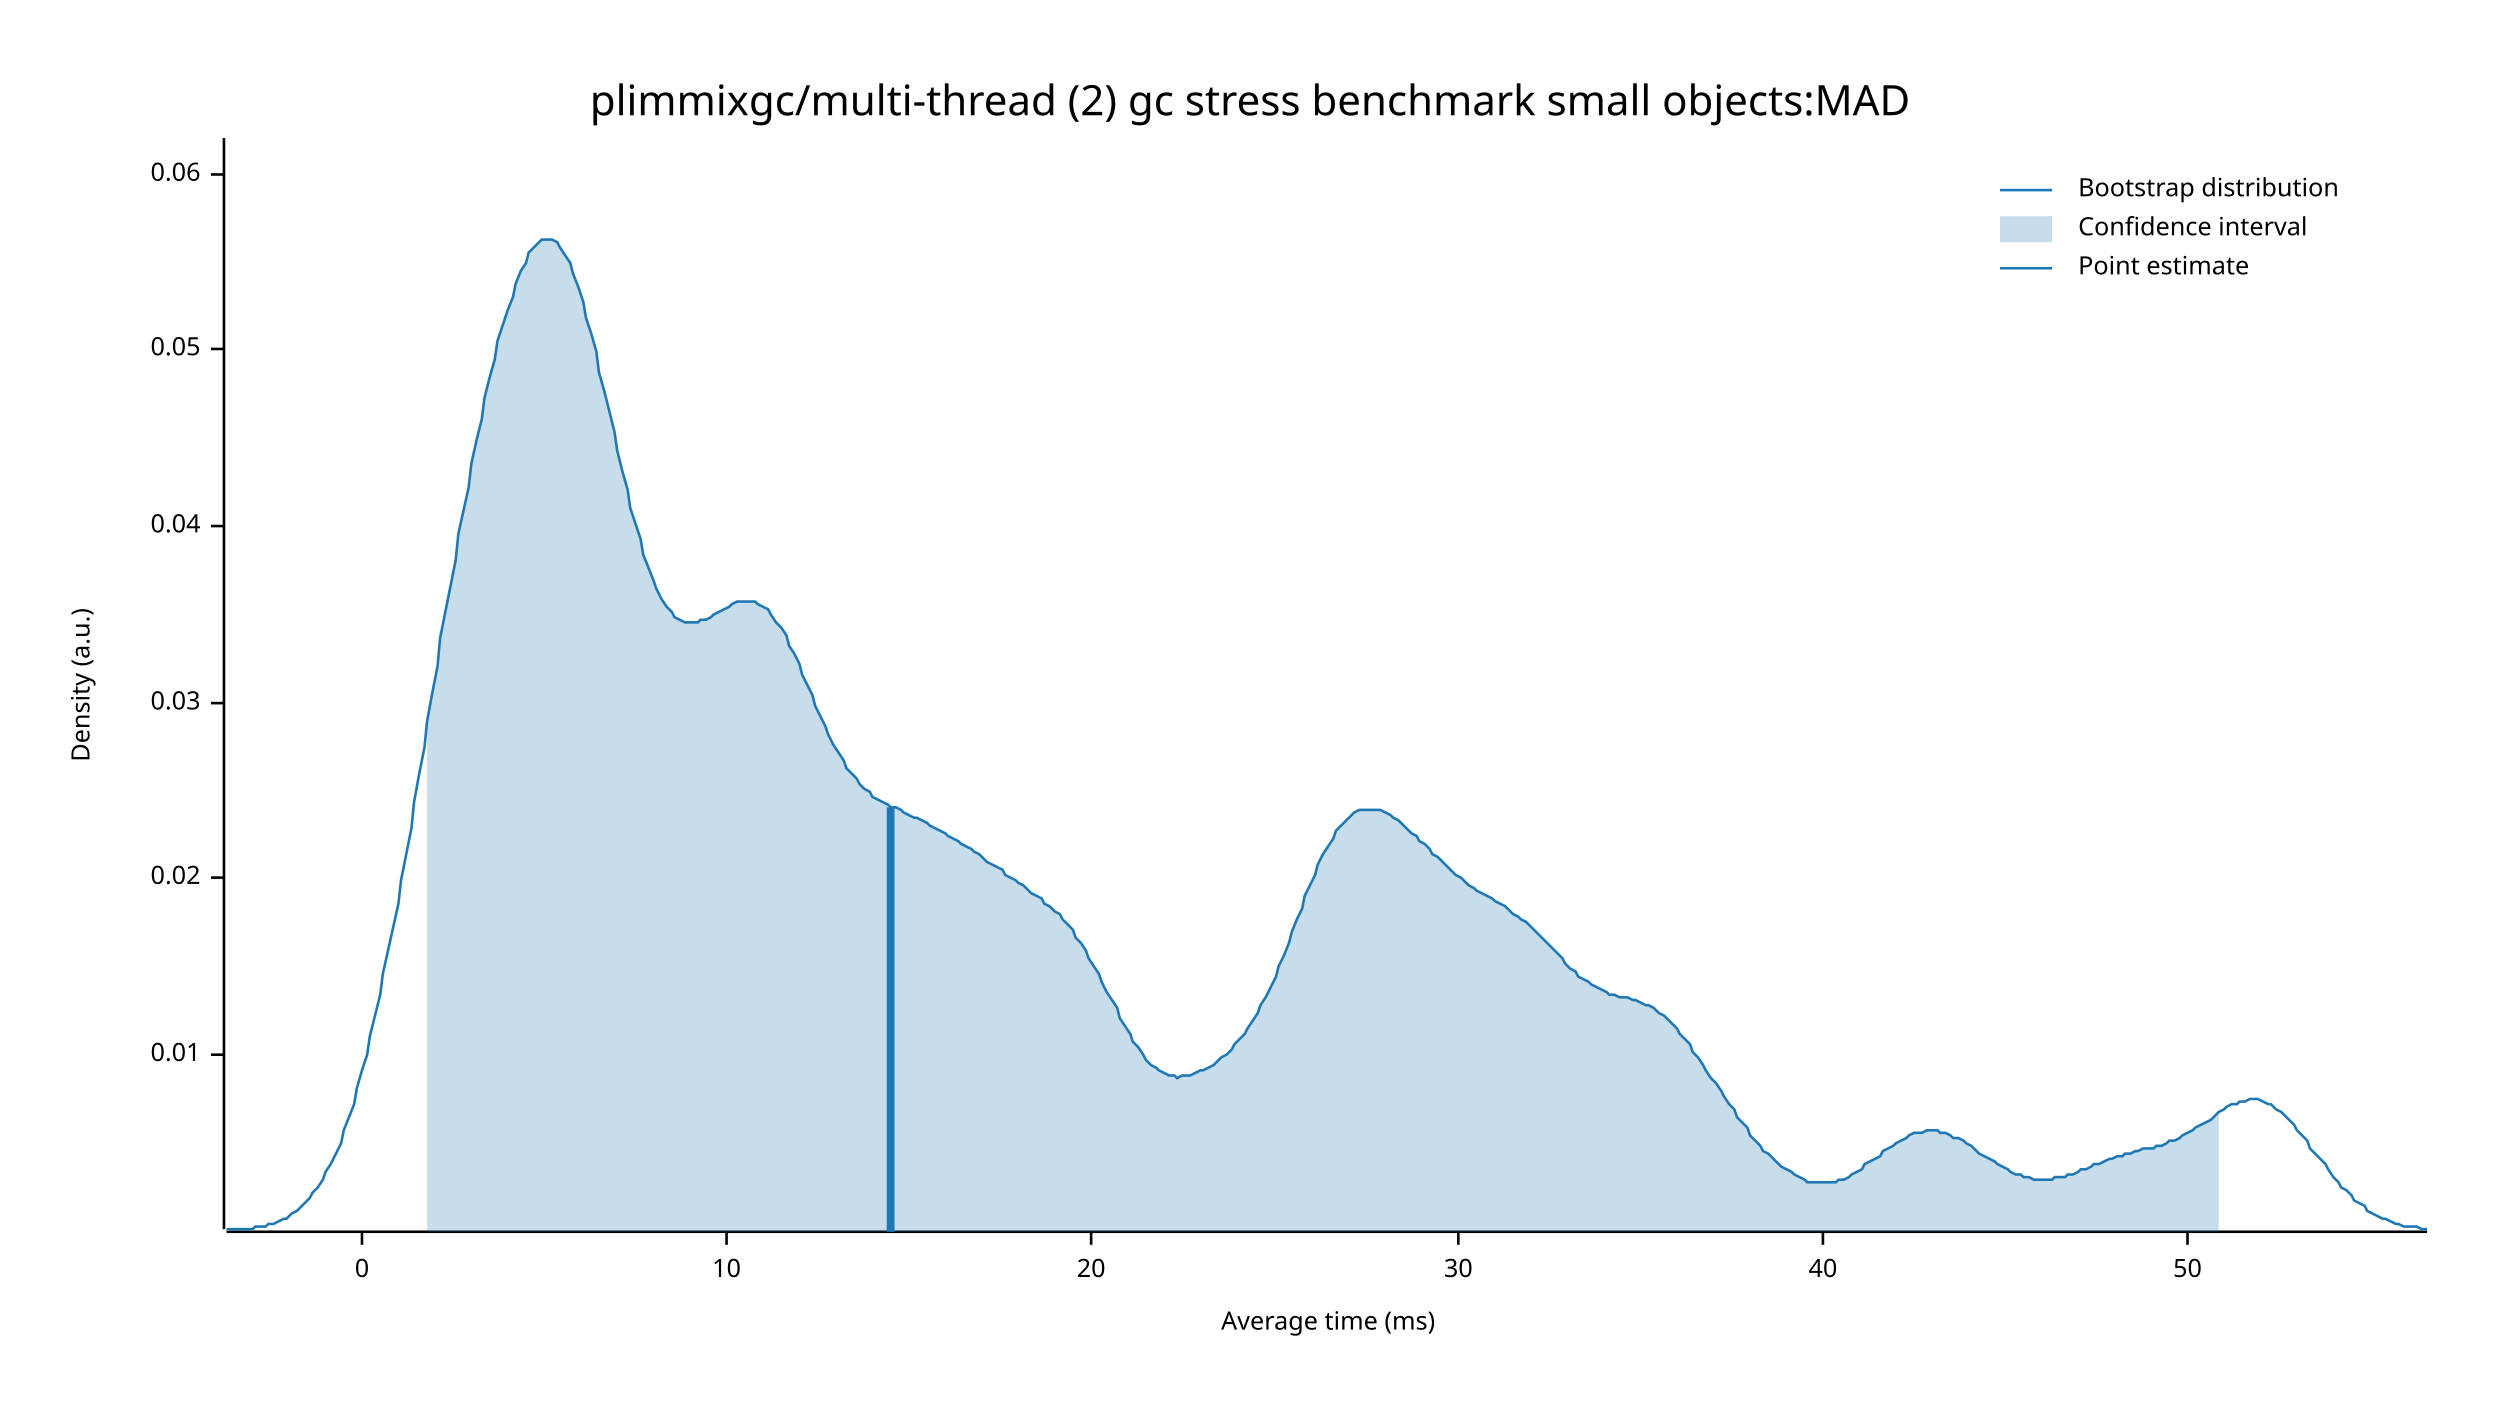
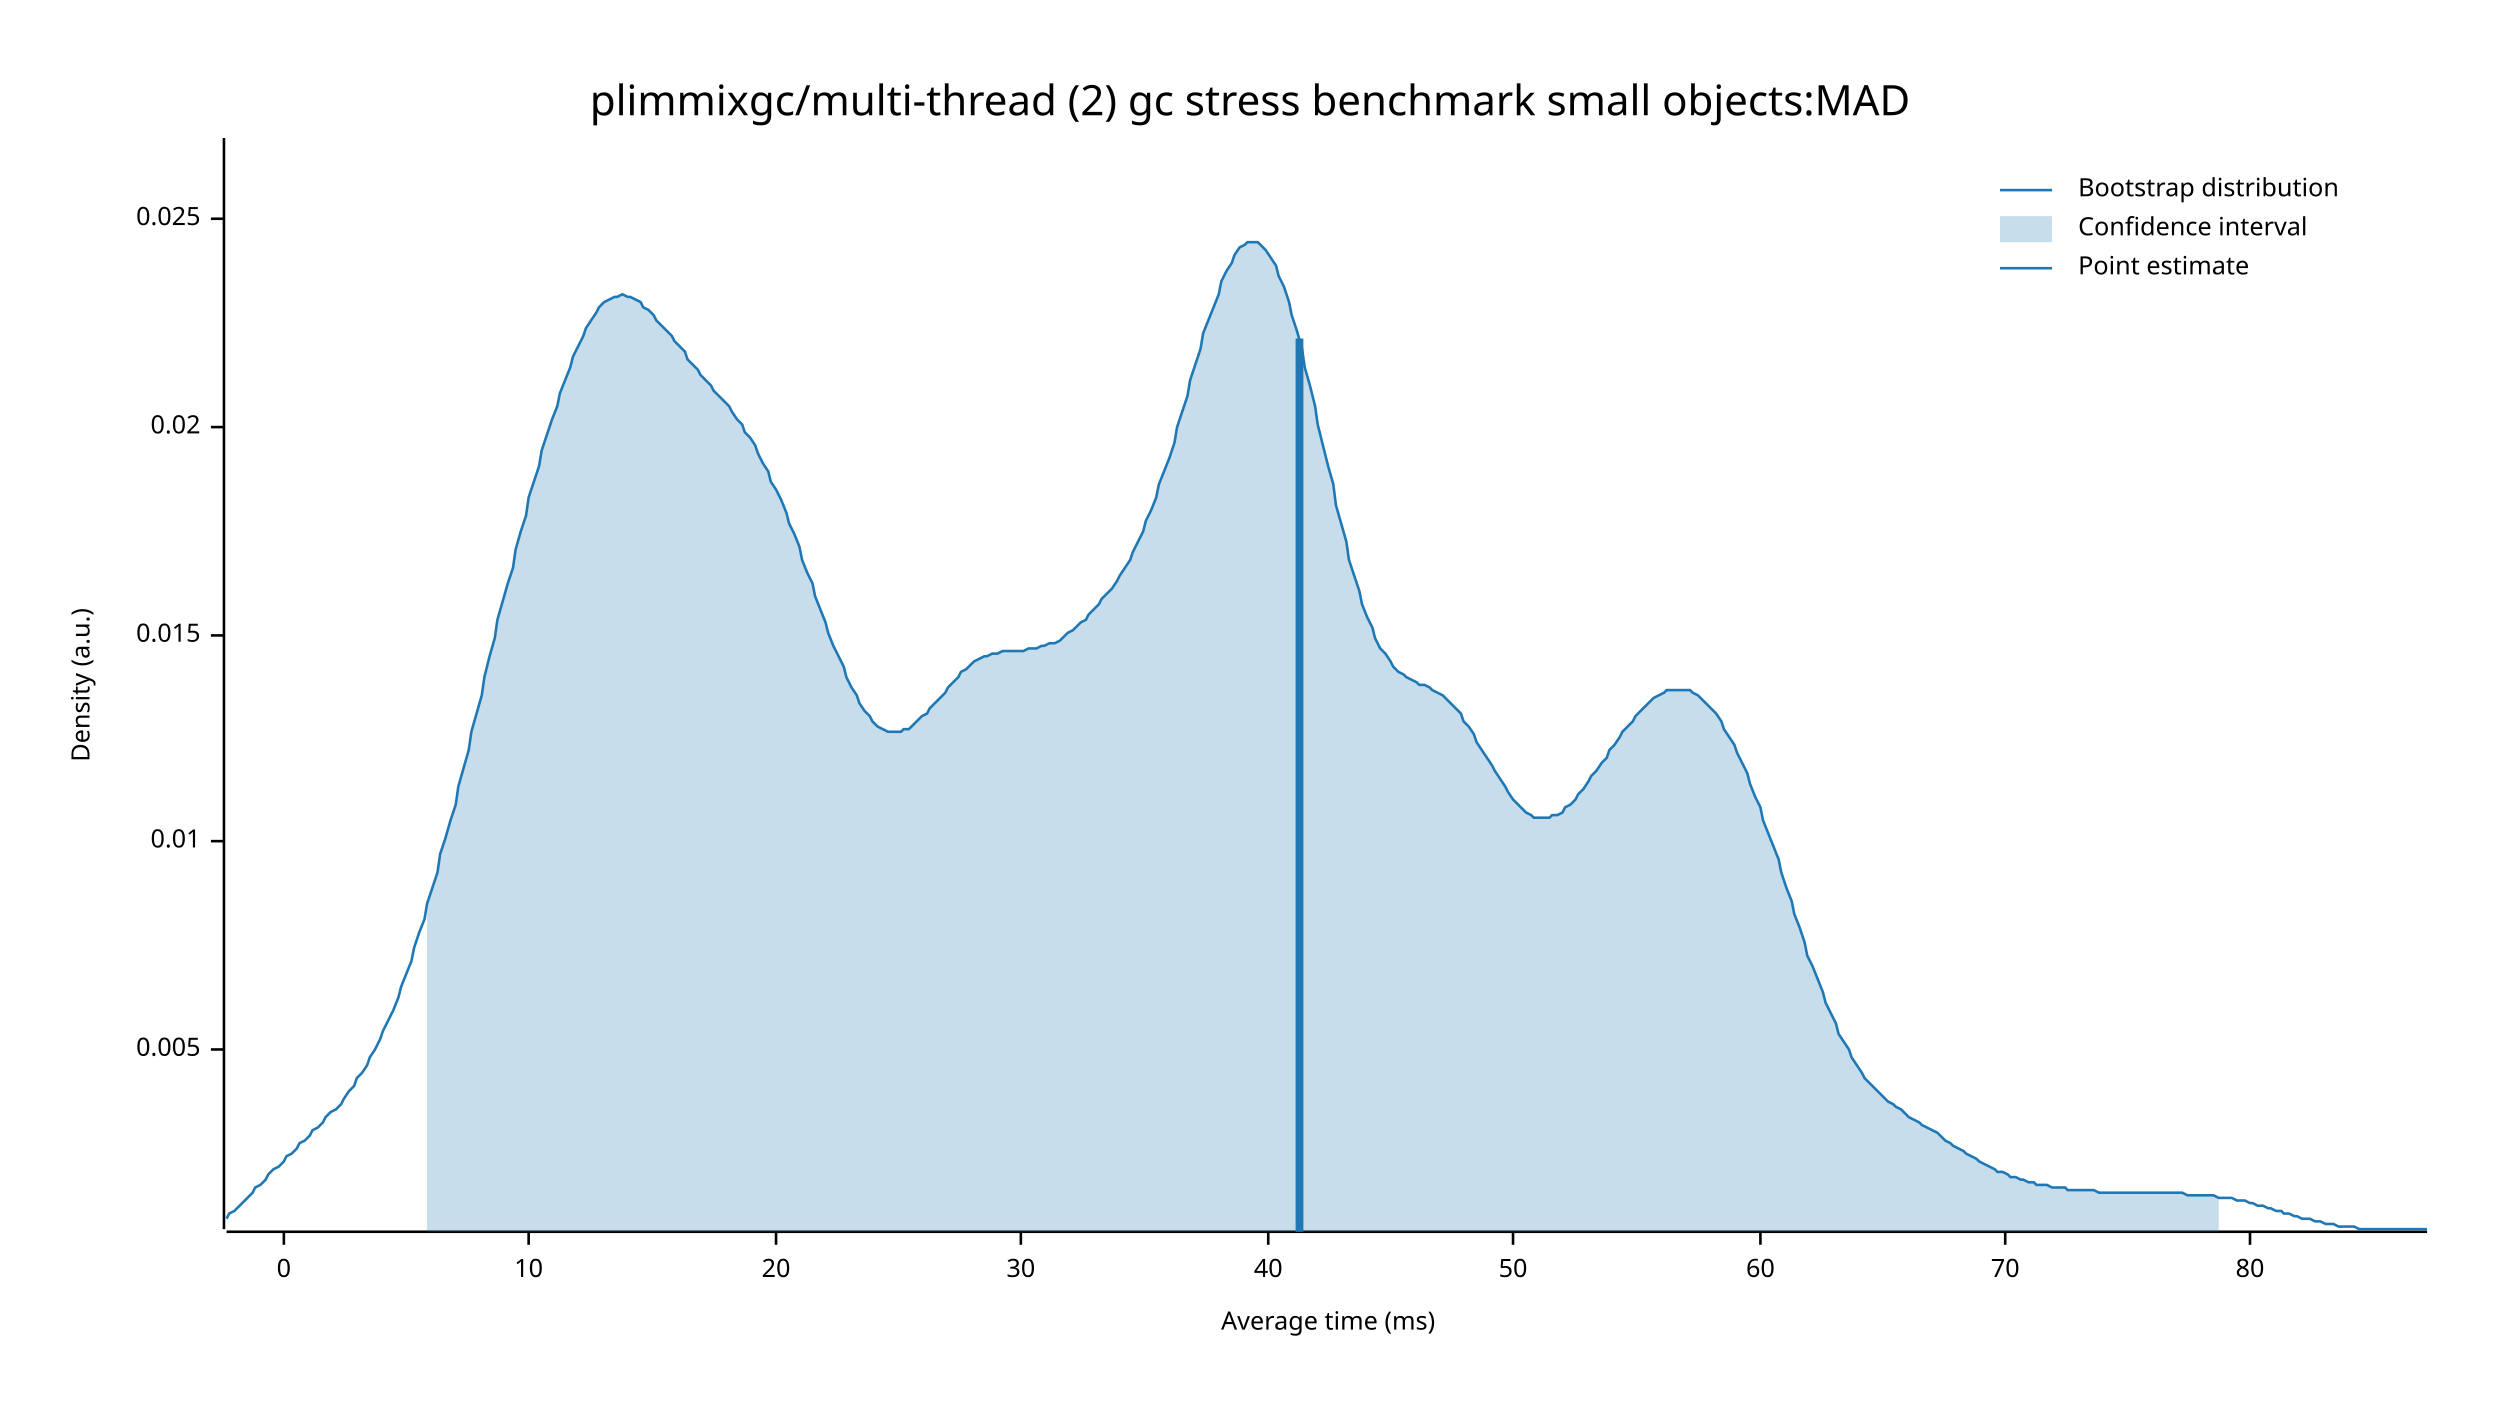
<svg xmlns="http://www.w3.org/2000/svg" width="960" height="540" viewBox="0 0 960 540">
  <text x="480" y="32" dy="0.76em" text-anchor="middle" font-family="sans-serif" font-size="16.129" opacity="1" fill="#000000">
plimmixgc/multi-thread (2) gc stress benchmark small objects:MAD
</text>
  <text x="27" y="263" dy="0.76em" text-anchor="middle" font-family="sans-serif" font-size="9.677" opacity="1" fill="#000000" transform="rotate(270, 27, 263)">
Density (a.u.)
</text>
  <text x="510" y="513" dy="-0.5ex" text-anchor="middle" font-family="sans-serif" font-size="9.677" opacity="1" fill="#000000">
Average time (ms)
</text>
  <polyline fill="none" opacity="1" stroke="#000000" stroke-width="1" points="86,53 86,472 " />
-   <text x="77" y="405" dy="0.5ex" text-anchor="end" font-family="sans-serif" font-size="9.677" opacity="1" fill="#000000">
+   <text x="77" y="403" dy="0.5ex" text-anchor="end" font-family="sans-serif" font-size="9.677" opacity="1" fill="#000000">
+ 0.005
+ </text>
+   <polyline fill="none" opacity="1" stroke="#000000" stroke-width="1" points="81,403 86,403 " />
+   <text x="77" y="323" dy="0.5ex" text-anchor="end" font-family="sans-serif" font-size="9.677" opacity="1" fill="#000000">
0.01
</text>
-   <polyline fill="none" opacity="1" stroke="#000000" stroke-width="1" points="81,405 86,405 " />
-   <text x="77" y="337" dy="0.5ex" text-anchor="end" font-family="sans-serif" font-size="9.677" opacity="1" fill="#000000">
+   <polyline fill="none" opacity="1" stroke="#000000" stroke-width="1" points="81,323 86,323 " />
+   <text x="77" y="244" dy="0.5ex" text-anchor="end" font-family="sans-serif" font-size="9.677" opacity="1" fill="#000000">
+ 0.015
+ </text>
+   <polyline fill="none" opacity="1" stroke="#000000" stroke-width="1" points="81,244 86,244 " />
+   <text x="77" y="164" dy="0.5ex" text-anchor="end" font-family="sans-serif" font-size="9.677" opacity="1" fill="#000000">
0.02
</text>
-   <polyline fill="none" opacity="1" stroke="#000000" stroke-width="1" points="81,337 86,337 " />
-   <text x="77" y="270" dy="0.5ex" text-anchor="end" font-family="sans-serif" font-size="9.677" opacity="1" fill="#000000">
- 0.03
+   <polyline fill="none" opacity="1" stroke="#000000" stroke-width="1" points="81,164 86,164 " />
+   <text x="77" y="84" dy="0.5ex" text-anchor="end" font-family="sans-serif" font-size="9.677" opacity="1" fill="#000000">
+ 0.025
</text>
-   <polyline fill="none" opacity="1" stroke="#000000" stroke-width="1" points="81,270 86,270 " />
-   <text x="77" y="202" dy="0.5ex" text-anchor="end" font-family="sans-serif" font-size="9.677" opacity="1" fill="#000000">
- 0.04
- </text>
-   <polyline fill="none" opacity="1" stroke="#000000" stroke-width="1" points="81,202 86,202 " />
-   <text x="77" y="134" dy="0.5ex" text-anchor="end" font-family="sans-serif" font-size="9.677" opacity="1" fill="#000000">
- 0.05
- </text>
-   <polyline fill="none" opacity="1" stroke="#000000" stroke-width="1" points="81,134 86,134 " />
-   <text x="77" y="67" dy="0.5ex" text-anchor="end" font-family="sans-serif" font-size="9.677" opacity="1" fill="#000000">
- 0.06
- </text>
-   <polyline fill="none" opacity="1" stroke="#000000" stroke-width="1" points="81,67 86,67 " />
+   <polyline fill="none" opacity="1" stroke="#000000" stroke-width="1" points="81,84 86,84 " />
  <polyline fill="none" opacity="1" stroke="#000000" stroke-width="1" points="87,473 932,473 " />
-   <text x="139" y="483" dy="0.76em" text-anchor="middle" font-family="sans-serif" font-size="9.677" opacity="1" fill="#000000">
+   <text x="109" y="483" dy="0.76em" text-anchor="middle" font-family="sans-serif" font-size="9.677" opacity="1" fill="#000000">
0
</text>
-   <polyline fill="none" opacity="1" stroke="#000000" stroke-width="1" points="139,473 139,478 " />
-   <text x="279" y="483" dy="0.76em" text-anchor="middle" font-family="sans-serif" font-size="9.677" opacity="1" fill="#000000">
+   <polyline fill="none" opacity="1" stroke="#000000" stroke-width="1" points="109,473 109,478 " />
+   <text x="203" y="483" dy="0.76em" text-anchor="middle" font-family="sans-serif" font-size="9.677" opacity="1" fill="#000000">
10
</text>
-   <polyline fill="none" opacity="1" stroke="#000000" stroke-width="1" points="279,473 279,478 " />
-   <text x="419" y="483" dy="0.76em" text-anchor="middle" font-family="sans-serif" font-size="9.677" opacity="1" fill="#000000">
+   <polyline fill="none" opacity="1" stroke="#000000" stroke-width="1" points="203,473 203,478 " />
+   <text x="298" y="483" dy="0.76em" text-anchor="middle" font-family="sans-serif" font-size="9.677" opacity="1" fill="#000000">
20
</text>
-   <polyline fill="none" opacity="1" stroke="#000000" stroke-width="1" points="419,473 419,478 " />
-   <text x="560" y="483" dy="0.76em" text-anchor="middle" font-family="sans-serif" font-size="9.677" opacity="1" fill="#000000">
+   <polyline fill="none" opacity="1" stroke="#000000" stroke-width="1" points="298,473 298,478 " />
+   <text x="392" y="483" dy="0.76em" text-anchor="middle" font-family="sans-serif" font-size="9.677" opacity="1" fill="#000000">
30
</text>
-   <polyline fill="none" opacity="1" stroke="#000000" stroke-width="1" points="560,473 560,478 " />
-   <text x="700" y="483" dy="0.76em" text-anchor="middle" font-family="sans-serif" font-size="9.677" opacity="1" fill="#000000">
+   <polyline fill="none" opacity="1" stroke="#000000" stroke-width="1" points="392,473 392,478 " />
+   <text x="487" y="483" dy="0.76em" text-anchor="middle" font-family="sans-serif" font-size="9.677" opacity="1" fill="#000000">
40
</text>
-   <polyline fill="none" opacity="1" stroke="#000000" stroke-width="1" points="700,473 700,478 " />
-   <text x="840" y="483" dy="0.76em" text-anchor="middle" font-family="sans-serif" font-size="9.677" opacity="1" fill="#000000">
+   <polyline fill="none" opacity="1" stroke="#000000" stroke-width="1" points="487,473 487,478 " />
+   <text x="581" y="483" dy="0.76em" text-anchor="middle" font-family="sans-serif" font-size="9.677" opacity="1" fill="#000000">
50
</text>
-   <polyline fill="none" opacity="1" stroke="#000000" stroke-width="1" points="840,473 840,478 " />
-   <polyline fill="none" opacity="1" stroke="#1F78B4" stroke-width="1" points="87,472 88,472 90,472 92,472 93,472 95,472 97,472 98,471 100,471 102,471 103,470 105,470 107,469 109,468 110,468 112,466 114,465 115,464 117,462 119,460 120,458 122,456 124,453 125,450 127,447 129,443 131,439 132,434 134,429 136,424 137,418 139,411 141,405 142,398 144,390 146,382 147,374 149,365 151,356 153,347 154,338 156,328 158,318 159,308 161,297 163,287 164,277 166,266 168,256 169,245 171,235 173,225 175,215 176,205 178,196 180,187 181,178 183,169 185,161 186,153 188,145 190,138 191,131 193,125 195,119 197,114 198,109 200,104 202,101 203,97 205,95 207,93 208,92 210,92 212,92 214,93 215,95 217,98 219,101 220,105 222,110 224,116 225,122 227,128 229,135 230,143 232,150 234,158 236,166 237,173 239,181 241,188 242,195 244,201 246,207 247,213 249,218 251,223 252,226 254,230 256,233 258,235 259,237 261,238 263,239 264,239 266,239 268,239 269,238 271,238 273,237 274,236 276,235 278,234 280,233 281,232 283,231 285,231 286,231 288,231 290,231 291,232 293,233 295,234 296,236 298,239 300,241 302,244 303,248 305,251 307,255 308,259 310,263 312,267 313,271 315,275 317,279 318,282 320,286 322,289 324,292 325,295 327,297 329,299 330,301 332,303 334,304 335,306 337,307 339,308 341,309 342,310 344,310 346,311 347,312 349,313 351,314 352,314 354,315 356,316 357,317 359,318 361,319 363,320 364,321 366,322 368,323 369,324 371,325 373,326 374,327 376,328 378,330 379,331 381,332 383,333 385,334 386,336 388,337 390,338 391,339 393,340 395,342 396,343 398,344 400,345 401,347 403,348 405,350 407,351 408,353 410,355 412,357 413,360 415,362 417,365 418,368 420,371 422,374 423,377 425,381 427,384 429,387 430,391 432,394 434,397 435,400 437,402 439,405 440,407 442,409 444,410 445,411 447,412 449,413 451,413 452,414 454,413 456,413 457,413 459,412 461,411 462,411 464,410 466,409 468,407 469,406 471,405 473,403 474,401 476,399 478,397 479,395 481,392 483,389 484,386 486,383 488,379 490,375 491,371 493,367 495,362 496,358 498,353 500,349 501,344 503,340 505,336 506,332 508,328 510,325 512,322 513,319 515,317 517,315 518,314 520,312 522,311 523,311 525,311 527,311 528,311 530,311 532,312 534,313 535,314 537,315 539,317 540,318 542,320 544,321 545,323 547,324 549,326 550,328 552,329 554,331 556,333 557,334 559,336 561,337 562,338 564,340 566,341 567,342 569,343 571,344 573,345 574,346 576,347 578,348 579,349 581,351 583,352 584,353 586,354 588,356 589,357 591,359 593,361 595,363 596,364 598,366 600,368 601,370 603,372 605,373 606,375 608,376 610,377 611,378 613,379 615,380 617,381 618,382 620,382 622,383 623,383 625,383 627,384 628,384 630,385 632,386 633,386 635,387 637,389 639,390 640,391 642,393 644,395 645,397 647,399 649,401 650,404 652,406 654,409 655,411 657,414 659,416 661,419 662,421 664,424 666,426 667,429 669,431 671,433 672,436 674,438 676,440 677,442 679,443 681,445 683,447 684,448 686,449 688,450 689,451 691,452 693,453 694,454 696,454 698,454 700,454 701,454 703,454 705,454 706,453 708,453 710,452 711,451 713,450 715,449 716,447 718,446 720,445 722,444 723,442 725,441 727,440 728,439 730,438 732,437 733,436 735,435 737,435 738,435 740,434 742,434 744,434 745,435 747,435 749,436 750,437 752,437 754,438 755,439 757,440 759,442 760,443 762,444 764,445 766,446 767,447 769,448 771,449 772,450 774,451 776,451 777,452 779,452 781,453 782,453 784,453 786,453 788,453 789,452 791,452 793,452 794,451 796,451 798,450 799,449 801,449 803,448 804,447 806,447 808,446 810,445 811,445 813,444 815,444 816,443 818,443 820,442 821,442 823,441 825,441 827,441 828,440 830,440 832,439 833,438 835,438 837,437 838,436 840,435 842,434 843,433 845,432 847,431 849,430 850,429 852,427 854,426 855,425 857,424 859,424 860,423 862,423 864,422 865,422 867,422 869,423 871,424 872,424 874,426 876,427 877,428 879,430 881,432 882,434 884,436 886,438 887,441 889,443 891,445 893,447 894,449 896,452 898,454 899,456 901,457 903,459 904,461 906,462 908,463 909,465 911,466 913,467 915,468 916,468 918,469 920,470 921,470 923,471 925,471 926,471 928,471 930,472 932,472 " />
-   <polygon opacity="0.25" fill="#1F78B4" points="164,277 166,266 168,256 169,245 171,235 173,225 175,215 176,205 178,196 180,187 181,178 183,169 185,161 186,153 188,145 190,138 191,131 193,125 195,119 197,114 198,109 200,104 202,101 203,97 205,95 207,93 208,92 210,92 212,92 214,93 215,95 217,98 219,101 220,105 222,110 224,116 225,122 227,128 229,135 230,143 232,150 234,158 236,166 237,173 239,181 241,188 242,195 244,201 246,207 247,213 249,218 251,223 252,226 254,230 256,233 258,235 259,237 261,238 263,239 264,239 266,239 268,239 269,238 271,238 273,237 274,236 276,235 278,234 280,233 281,232 283,231 285,231 286,231 288,231 290,231 291,232 293,233 295,234 296,236 298,239 300,241 302,244 303,248 305,251 307,255 308,259 310,263 312,267 313,271 315,275 317,279 318,282 320,286 322,289 324,292 325,295 327,297 329,299 330,301 332,303 334,304 335,306 337,307 339,308 341,309 342,310 344,310 346,311 347,312 349,313 351,314 352,314 354,315 356,316 357,317 359,318 361,319 363,320 364,321 366,322 368,323 369,324 371,325 373,326 374,327 376,328 378,330 379,331 381,332 383,333 385,334 386,336 388,337 390,338 391,339 393,340 395,342 396,343 398,344 400,345 401,347 403,348 405,350 407,351 408,353 410,355 412,357 413,360 415,362 417,365 418,368 420,371 422,374 423,377 425,381 427,384 429,387 430,391 432,394 434,397 435,400 437,402 439,405 440,407 442,409 444,410 445,411 447,412 449,413 451,413 452,414 454,413 456,413 457,413 459,412 461,411 462,411 464,410 466,409 468,407 469,406 471,405 473,403 474,401 476,399 478,397 479,395 481,392 483,389 484,386 486,383 488,379 490,375 491,371 493,367 495,362 496,358 498,353 500,349 501,344 503,340 505,336 506,332 508,328 510,325 512,322 513,319 515,317 517,315 518,314 520,312 522,311 523,311 525,311 527,311 528,311 530,311 532,312 534,313 535,314 537,315 539,317 540,318 542,320 544,321 545,323 547,324 549,326 550,328 552,329 554,331 556,333 557,334 559,336 561,337 562,338 564,340 566,341 567,342 569,343 571,344 573,345 574,346 576,347 578,348 579,349 581,351 583,352 584,353 586,354 588,356 589,357 591,359 593,361 595,363 596,364 598,366 600,368 601,370 603,372 605,373 606,375 608,376 610,377 611,378 613,379 615,380 617,381 618,382 620,382 622,383 623,383 625,383 627,384 628,384 630,385 632,386 633,386 635,387 637,389 639,390 640,391 642,393 644,395 645,397 647,399 649,401 650,404 652,406 654,409 655,411 657,414 659,416 661,419 662,421 664,424 666,426 667,429 669,431 671,433 672,436 674,438 676,440 677,442 679,443 681,445 683,447 684,448 686,449 688,450 689,451 691,452 693,453 694,454 696,454 698,454 700,454 701,454 703,454 705,454 706,453 708,453 710,452 711,451 713,450 715,449 716,447 718,446 720,445 722,444 723,442 725,441 727,440 728,439 730,438 732,437 733,436 735,435 737,435 738,435 740,434 742,434 744,434 745,435 747,435 749,436 750,437 752,437 754,438 755,439 757,440 759,442 760,443 762,444 764,445 766,446 767,447 769,448 771,449 772,450 774,451 776,451 777,452 779,452 781,453 782,453 784,453 786,453 788,453 789,452 791,452 793,452 794,451 796,451 798,450 799,449 801,449 803,448 804,447 806,447 808,446 810,445 811,445 813,444 815,444 816,443 818,443 820,442 821,442 823,441 825,441 827,441 828,440 830,440 832,439 833,438 835,438 837,437 838,436 840,435 842,434 843,433 845,432 847,431 849,430 850,429 852,427 852,473 164,473 " />
-   <polyline fill="none" opacity="1" stroke="#1F78B4" stroke-width="3" points="342,473 342,310 " />
+   <polyline fill="none" opacity="1" stroke="#000000" stroke-width="1" points="581,473 581,478 " />
+   <text x="676" y="483" dy="0.76em" text-anchor="middle" font-family="sans-serif" font-size="9.677" opacity="1" fill="#000000">
+ 60
+ </text>
+   <polyline fill="none" opacity="1" stroke="#000000" stroke-width="1" points="676,473 676,478 " />
+   <text x="770" y="483" dy="0.76em" text-anchor="middle" font-family="sans-serif" font-size="9.677" opacity="1" fill="#000000">
+ 70
+ </text>
+   <polyline fill="none" opacity="1" stroke="#000000" stroke-width="1" points="770,473 770,478 " />
+   <text x="864" y="483" dy="0.76em" text-anchor="middle" font-family="sans-serif" font-size="9.677" opacity="1" fill="#000000">
+ 80
+ </text>
+   <polyline fill="none" opacity="1" stroke="#000000" stroke-width="1" points="864,473 864,478 " />
+   <polyline fill="none" opacity="1" stroke="#1F78B4" stroke-width="1" points="87,468 88,466 90,465 92,463 93,462 95,460 97,458 98,456 100,455 102,453 103,451 105,449 107,448 109,446 110,444 112,443 114,441 115,439 117,438 119,436 120,434 122,433 124,431 125,429 127,427 129,426 131,424 132,422 134,419 136,417 137,414 139,412 141,409 142,406 144,403 146,399 147,396 149,392 151,388 153,383 154,379 156,374 158,369 159,364 161,358 163,353 164,347 166,341 168,335 169,328 171,322 173,315 175,309 176,302 178,295 180,288 181,281 183,274 185,267 186,260 188,252 190,245 191,238 193,231 195,224 197,218 198,211 200,204 202,198 203,191 205,185 207,179 208,173 210,167 212,161 214,156 215,151 217,146 219,141 220,137 222,133 224,129 225,126 227,123 229,120 230,118 232,116 234,115 236,114 237,114 239,113 241,114 242,114 244,115 246,116 247,118 249,119 251,121 252,123 254,125 256,127 258,129 259,131 261,133 263,135 264,138 266,140 268,142 269,144 271,146 273,148 274,150 276,152 278,154 280,156 281,158 283,161 285,163 286,166 288,168 290,171 291,174 293,178 295,181 296,185 298,188 300,192 302,197 303,201 305,205 307,210 308,215 310,220 312,224 313,229 315,234 317,239 318,243 320,248 322,252 324,256 325,260 327,264 329,267 330,270 332,273 334,275 335,277 337,279 339,280 341,281 342,281 344,281 346,281 347,280 349,280 351,278 352,277 354,275 356,274 357,272 359,270 361,268 363,266 364,264 366,262 368,260 369,258 371,257 373,255 374,254 376,253 378,252 379,252 381,251 383,251 385,250 386,250 388,250 390,250 391,250 393,250 395,249 396,249 398,249 400,248 401,248 403,247 405,247 407,246 408,245 410,243 412,242 413,241 415,239 417,238 418,236 420,234 422,232 423,230 425,228 427,226 429,223 430,221 432,218 434,215 435,212 437,208 439,204 440,200 442,196 444,191 445,186 447,181 449,176 451,170 452,164 454,158 456,152 457,146 459,140 461,134 462,128 464,123 466,118 468,113 469,108 471,104 473,101 474,98 476,95 478,94 479,93 481,93 483,93 484,94 486,96 488,99 490,102 491,106 493,110 495,116 496,121 498,127 500,134 501,141 503,148 505,156 506,163 508,171 510,179 512,186 513,194 515,201 517,208 518,215 520,221 522,227 523,232 525,237 527,241 528,245 530,249 532,251 534,254 535,256 537,258 539,259 540,260 542,261 544,262 545,263 547,263 549,264 550,265 552,266 554,267 556,269 557,270 559,272 561,274 562,277 564,279 566,282 567,285 569,288 571,291 573,294 574,296 576,299 578,302 579,304 581,307 583,309 584,310 586,312 588,313 589,314 591,314 593,314 595,314 596,313 598,313 600,312 601,310 603,309 605,307 606,305 608,303 610,300 611,298 613,296 615,293 617,291 618,288 620,286 622,283 623,281 625,279 627,277 628,275 630,273 632,271 633,270 635,268 637,267 639,266 640,265 642,265 644,265 645,265 647,265 649,265 650,266 652,267 654,269 655,270 657,272 659,274 661,277 662,280 664,283 666,286 667,289 669,293 671,297 672,301 674,306 676,310 677,315 679,320 681,325 683,330 684,335 686,341 688,346 689,351 691,356 693,362 694,367 696,371 698,376 700,381 701,385 703,389 705,393 706,397 708,400 710,403 711,406 713,409 715,412 716,414 718,416 720,418 722,420 723,421 725,423 727,424 728,425 730,426 732,428 733,429 735,430 737,431 738,432 740,433 742,434 744,435 745,436 747,438 749,439 750,440 752,441 754,442 755,443 757,444 759,445 760,446 762,447 764,448 766,449 767,450 769,450 771,451 772,452 774,452 776,453 777,453 779,454 781,454 782,455 784,455 786,455 788,456 789,456 791,456 793,456 794,457 796,457 798,457 799,457 801,457 803,457 804,457 806,458 808,458 810,458 811,458 813,458 815,458 816,458 818,458 820,458 821,458 823,458 825,458 827,458 828,458 830,458 832,458 833,458 835,458 837,458 838,458 840,459 842,459 843,459 845,459 847,459 849,459 850,459 852,460 854,460 855,460 857,460 859,461 860,461 862,461 864,462 865,462 867,463 869,463 871,464 872,464 874,465 876,465 877,466 879,466 881,467 882,467 884,468 886,468 887,468 889,469 891,469 893,470 894,470 896,470 898,471 899,471 901,471 903,471 904,471 906,472 908,472 909,472 911,472 913,472 915,472 916,472 918,472 920,472 921,472 923,472 925,472 926,472 928,472 930,472 932,472 " />
+   <polygon opacity="0.25" fill="#1F78B4" points="164,347 166,341 168,335 169,328 171,322 173,315 175,309 176,302 178,295 180,288 181,281 183,274 185,267 186,260 188,252 190,245 191,238 193,231 195,224 197,218 198,211 200,204 202,198 203,191 205,185 207,179 208,173 210,167 212,161 214,156 215,151 217,146 219,141 220,137 222,133 224,129 225,126 227,123 229,120 230,118 232,116 234,115 236,114 237,114 239,113 241,114 242,114 244,115 246,116 247,118 249,119 251,121 252,123 254,125 256,127 258,129 259,131 261,133 263,135 264,138 266,140 268,142 269,144 271,146 273,148 274,150 276,152 278,154 280,156 281,158 283,161 285,163 286,166 288,168 290,171 291,174 293,178 295,181 296,185 298,188 300,192 302,197 303,201 305,205 307,210 308,215 310,220 312,224 313,229 315,234 317,239 318,243 320,248 322,252 324,256 325,260 327,264 329,267 330,270 332,273 334,275 335,277 337,279 339,280 341,281 342,281 344,281 346,281 347,280 349,280 351,278 352,277 354,275 356,274 357,272 359,270 361,268 363,266 364,264 366,262 368,260 369,258 371,257 373,255 374,254 376,253 378,252 379,252 381,251 383,251 385,250 386,250 388,250 390,250 391,250 393,250 395,249 396,249 398,249 400,248 401,248 403,247 405,247 407,246 408,245 410,243 412,242 413,241 415,239 417,238 418,236 420,234 422,232 423,230 425,228 427,226 429,223 430,221 432,218 434,215 435,212 437,208 439,204 440,200 442,196 444,191 445,186 447,181 449,176 451,170 452,164 454,158 456,152 457,146 459,140 461,134 462,128 464,123 466,118 468,113 469,108 471,104 473,101 474,98 476,95 478,94 479,93 481,93 483,93 484,94 486,96 488,99 490,102 491,106 493,110 495,116 496,121 498,127 500,134 501,141 503,148 505,156 506,163 508,171 510,179 512,186 513,194 515,201 517,208 518,215 520,221 522,227 523,232 525,237 527,241 528,245 530,249 532,251 534,254 535,256 537,258 539,259 540,260 542,261 544,262 545,263 547,263 549,264 550,265 552,266 554,267 556,269 557,270 559,272 561,274 562,277 564,279 566,282 567,285 569,288 571,291 573,294 574,296 576,299 578,302 579,304 581,307 583,309 584,310 586,312 588,313 589,314 591,314 593,314 595,314 596,313 598,313 600,312 601,310 603,309 605,307 606,305 608,303 610,300 611,298 613,296 615,293 617,291 618,288 620,286 622,283 623,281 625,279 627,277 628,275 630,273 632,271 633,270 635,268 637,267 639,266 640,265 642,265 644,265 645,265 647,265 649,265 650,266 652,267 654,269 655,270 657,272 659,274 661,277 662,280 664,283 666,286 667,289 669,293 671,297 672,301 674,306 676,310 677,315 679,320 681,325 683,330 684,335 686,341 688,346 689,351 691,356 693,362 694,367 696,371 698,376 700,381 701,385 703,389 705,393 706,397 708,400 710,403 711,406 713,409 715,412 716,414 718,416 720,418 722,420 723,421 725,423 727,424 728,425 730,426 732,428 733,429 735,430 737,431 738,432 740,433 742,434 744,435 745,436 747,438 749,439 750,440 752,441 754,442 755,443 757,444 759,445 760,446 762,447 764,448 766,449 767,450 769,450 771,451 772,452 774,452 776,453 777,453 779,454 781,454 782,455 784,455 786,455 788,456 789,456 791,456 793,456 794,457 796,457 798,457 799,457 801,457 803,457 804,457 806,458 808,458 810,458 811,458 813,458 815,458 816,458 818,458 820,458 821,458 823,458 825,458 827,458 828,458 830,458 832,458 833,458 835,458 837,458 838,458 840,459 842,459 843,459 845,459 847,459 849,459 850,459 852,460 852,473 164,473 " />
+   <polyline fill="none" opacity="1" stroke="#1F78B4" stroke-width="3" points="499,473 499,130 " />
  <text x="798" y="68" dy="0.76em" text-anchor="start" font-family="sans-serif" font-size="9.677" opacity="1" fill="#000000">
Bootstrap distribution
</text>
  <text x="798" y="83" dy="0.76em" text-anchor="start" font-family="sans-serif" font-size="9.677" opacity="1" fill="#000000">
Confidence interval
</text>
  <text x="798" y="98" dy="0.76em" text-anchor="start" font-family="sans-serif" font-size="9.677" opacity="1" fill="#000000">
Point estimate
</text>
  <polyline fill="none" opacity="1" stroke="#1F78B4" stroke-width="1" points="768,73 788,73 " />
  <rect x="768" y="83" width="20" height="10" opacity="0.25" fill="#1F78B4" stroke="none" />
  <polyline fill="none" opacity="1" stroke="#1F78B4" stroke-width="1" points="768,103 788,103 " />
</svg>
